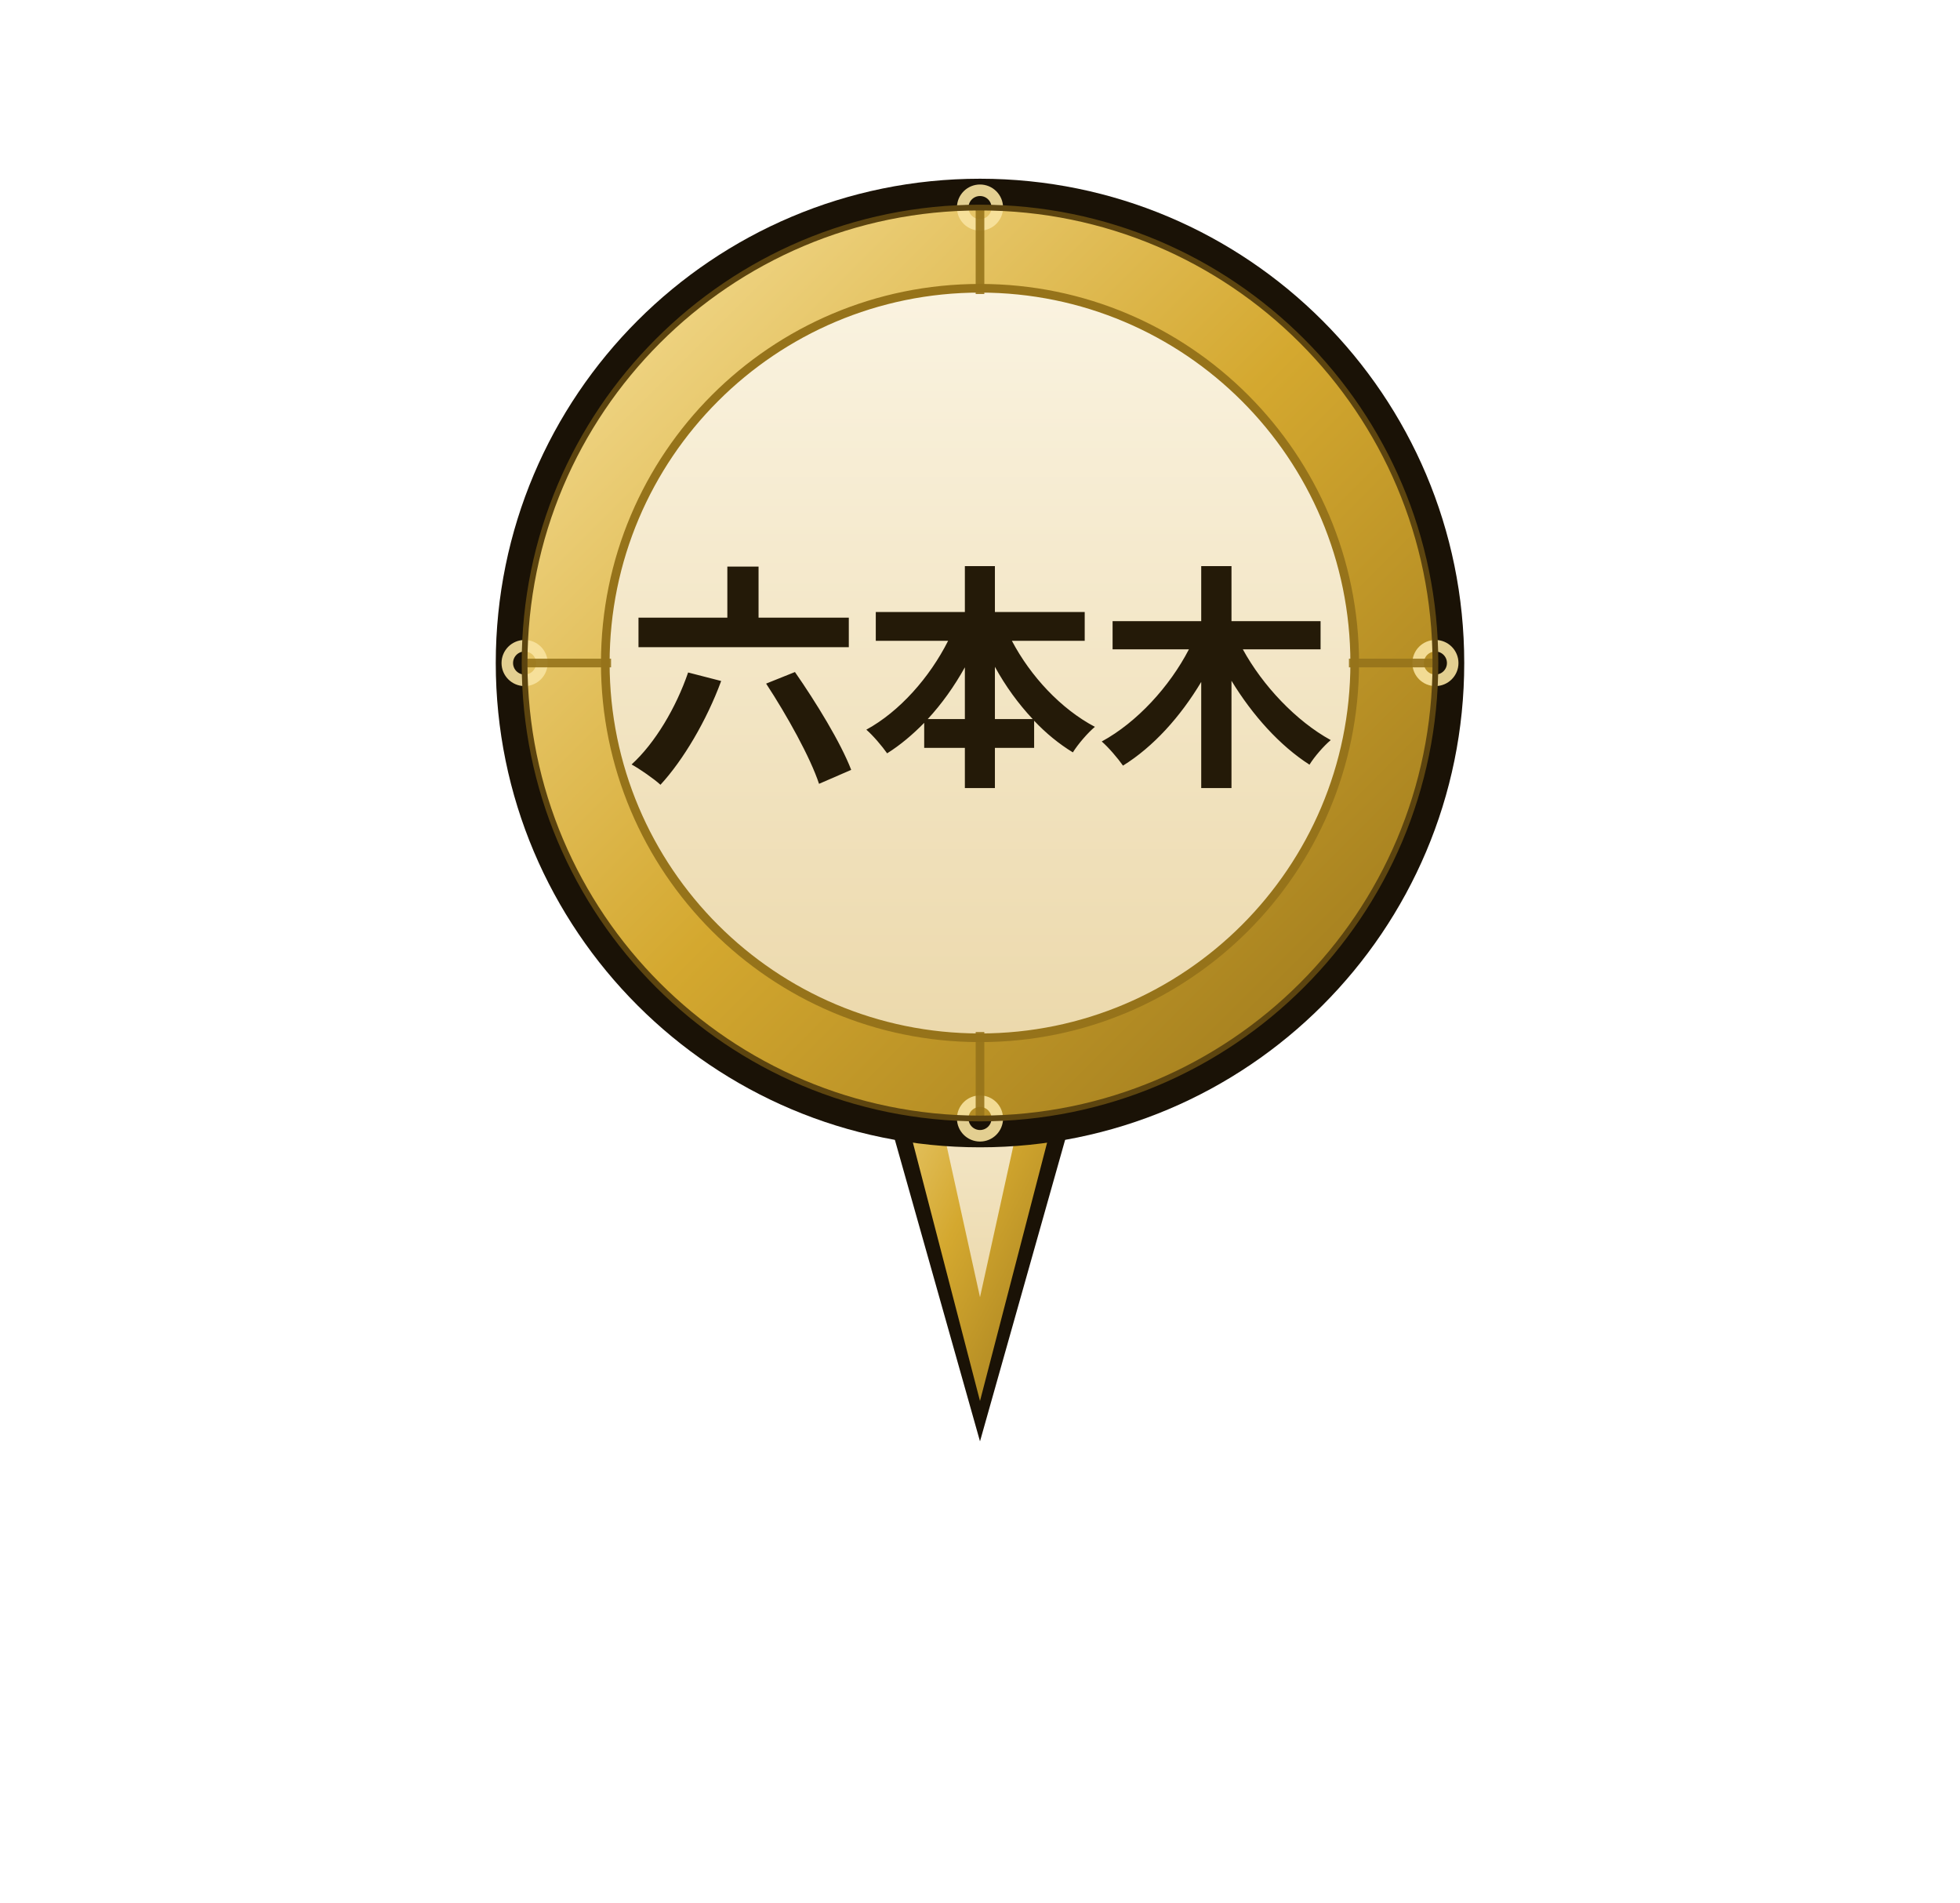
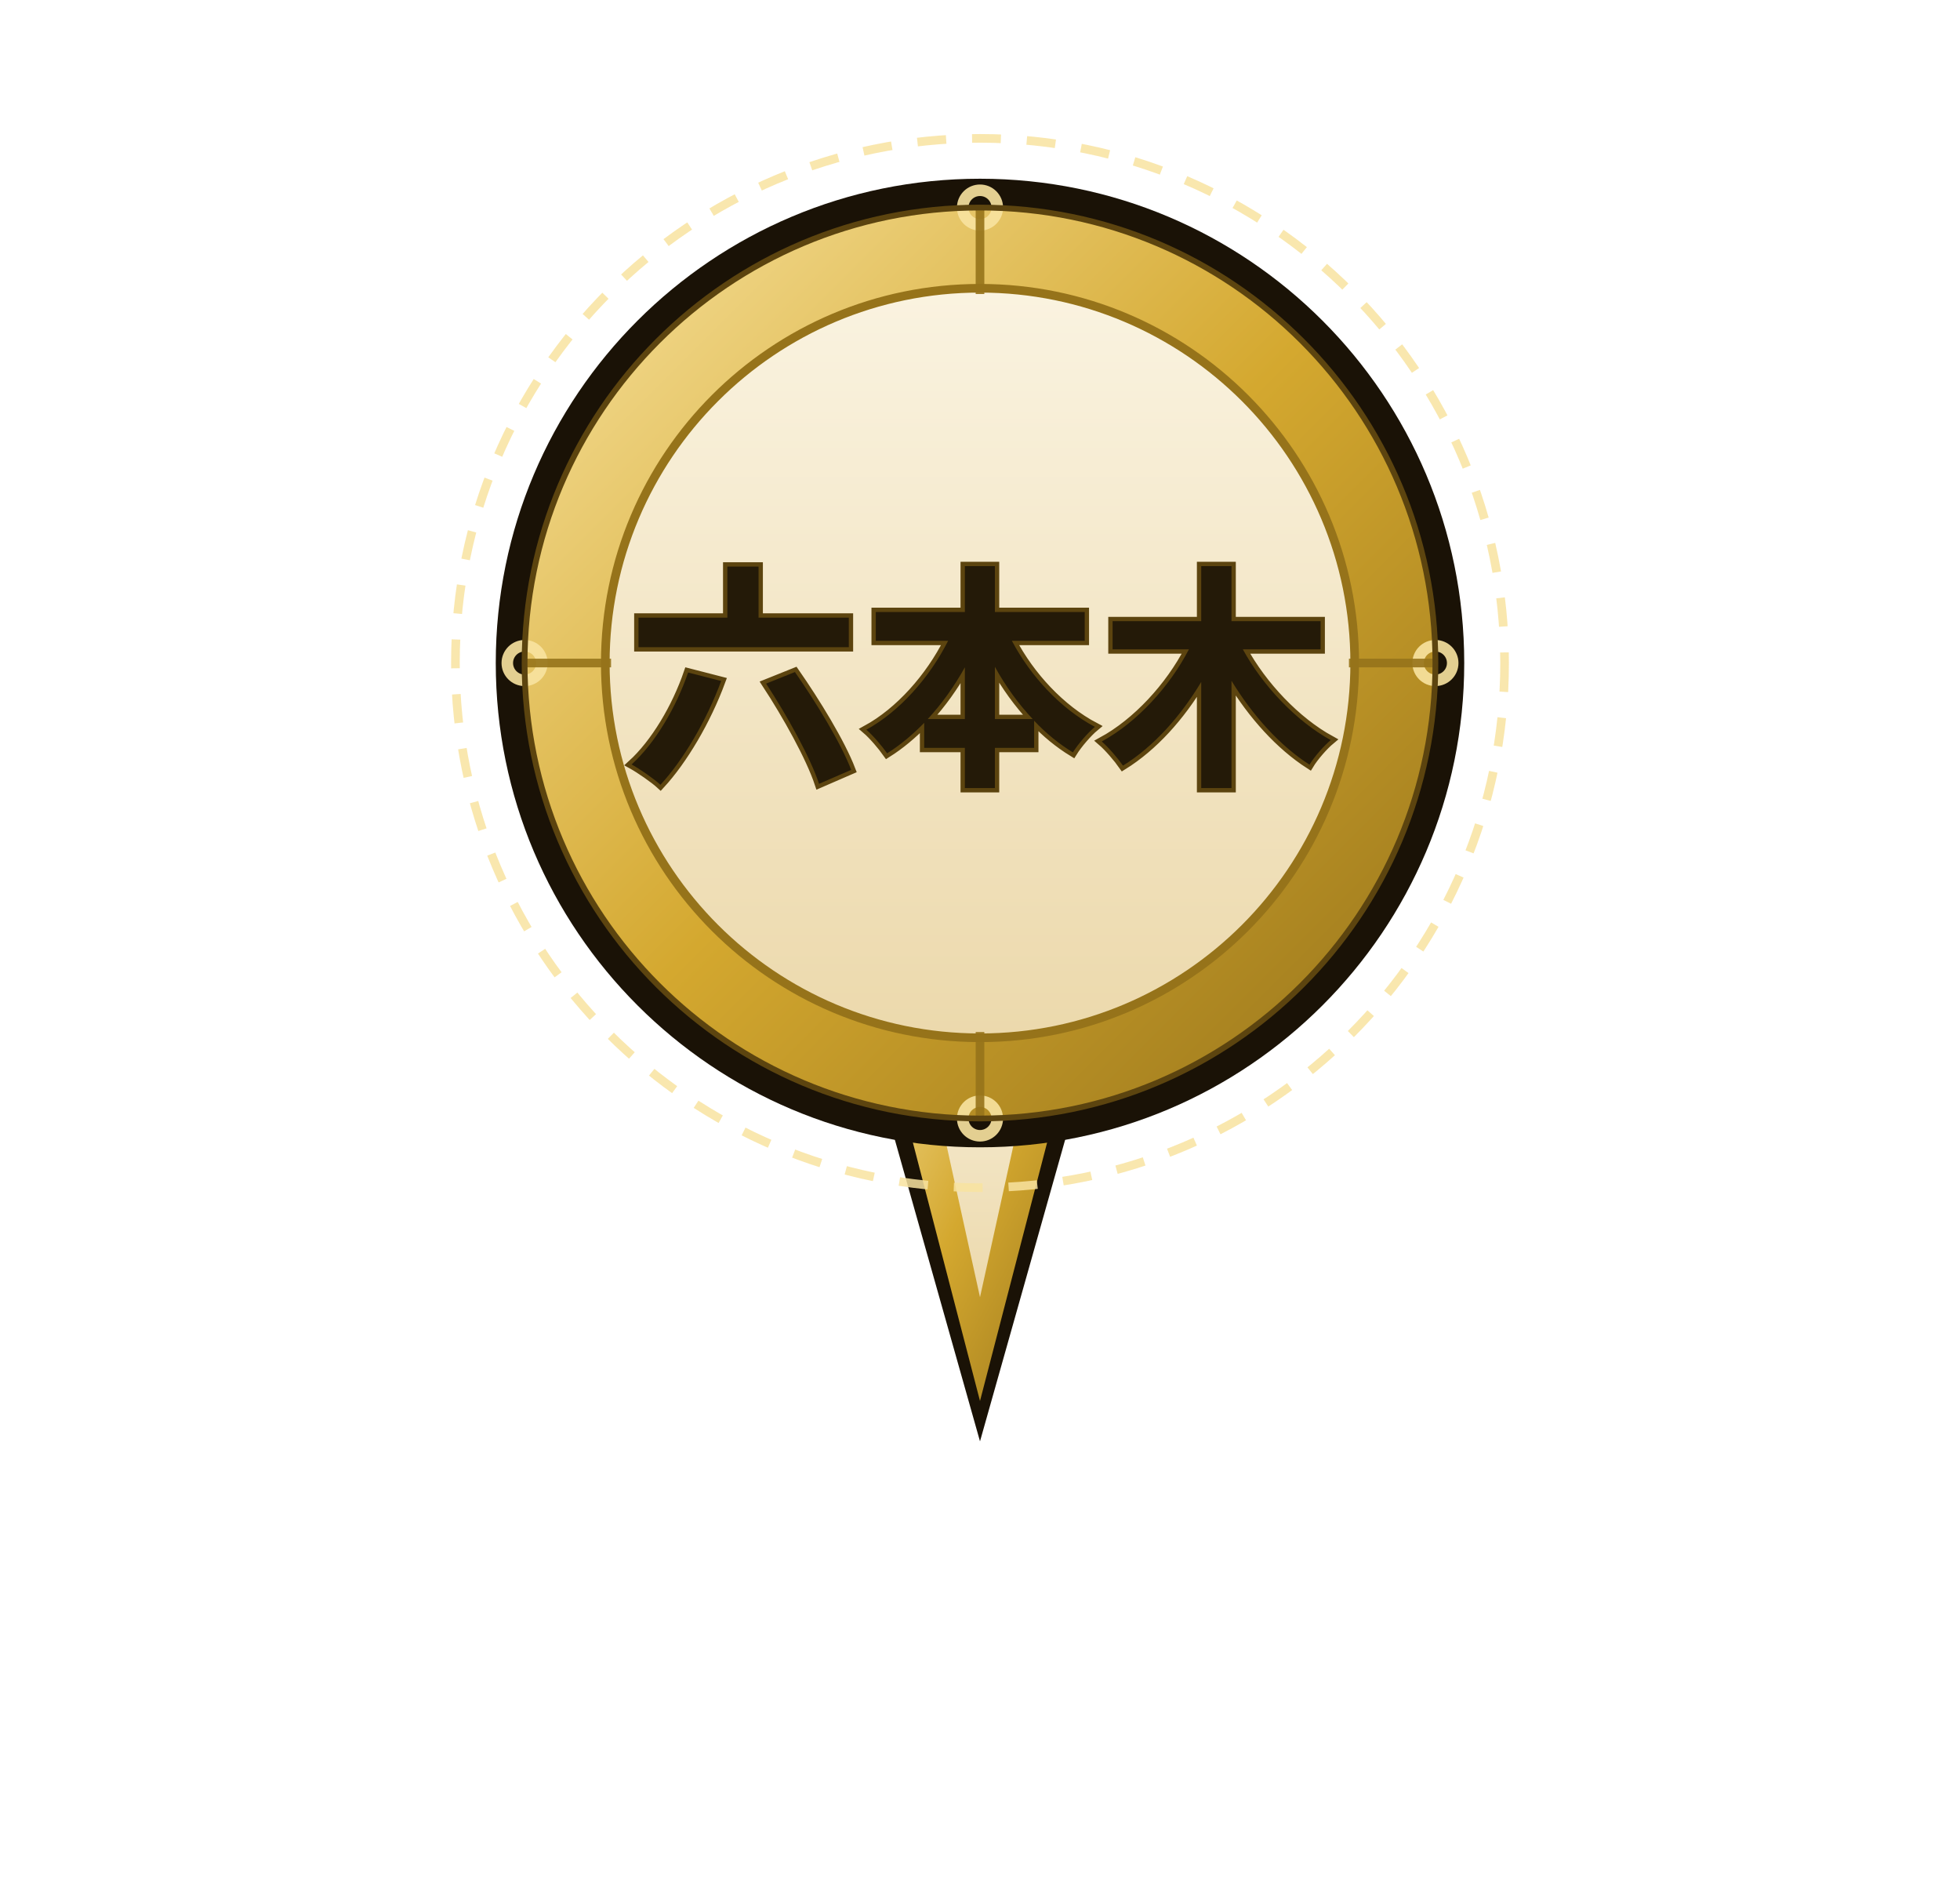
<svg xmlns="http://www.w3.org/2000/svg" width="100%" viewBox="0 0 680 660" role="img">
  <defs>
    <linearGradient id="goldGradB" x1="0%" y1="0%" x2="100%" y2="100%">
      <stop offset="0%" stop-color="#f8e3a0" />
      <stop offset="50%" stop-color="#d4a82f" />
      <stop offset="100%" stop-color="#96731a" />
    </linearGradient>
    <linearGradient id="beigeGradB" x1="0%" y1="0%" x2="0%" y2="100%">
      <stop offset="0%" stop-color="#faf3e0" />
      <stop offset="100%" stop-color="#ecd9ac" />
    </linearGradient>
  </defs>
  <polygon points="292,330 388,330 340,500" fill="#1a1206" />
  <polygon points="300,332 380,332 340,486" fill="url(#goldGradB)" />
  <polygon points="314,332 366,332 340,450" fill="url(#beigeGradB)" />
+   <circle cx="340" cy="230" r="182" fill="none" stroke="#f8e3a0" stroke-width="3" stroke-dasharray="10 9" opacity="0.85" />
  <circle cx="340" cy="230" r="168" fill="#1a1206" />
  <circle cx="340" cy="230" r="158" fill="url(#goldGradB)" />
  <circle cx="340" cy="230" r="130" fill="url(#beigeGradB)" />
  <circle cx="340" cy="230" r="130" fill="none" stroke="#96731a" stroke-width="3" />
  <g fill="none" stroke="#f8e3a0" stroke-width="4" opacity="0.9">
    <circle cx="340" cy="72" r="6" />
    <circle cx="340" cy="388" r="6" />
    <circle cx="182" cy="230" r="6" />
    <circle cx="498" cy="230" r="6" />
  </g>
  <g stroke="#96731a" stroke-width="3" opacity="0.9">
    <line x1="340" y1="72" x2="340" y2="102" />
    <line x1="340" y1="358" x2="340" y2="388" />
    <line x1="182" y1="230" x2="212" y2="230" />
    <line x1="468" y1="230" x2="498" y2="230" />
  </g>
-   <text x="340" y="266" text-anchor="middle" font-size="82" fill="#241a08" font-family="'Noto Sans JP','Hiragino Sans',sans-serif" font-weight="700">六本木</text>
+   <text x="340" y="266" text-anchor="middle" font-size="82" fill="#241a08" stroke="#5c440f" stroke-width="3" paint-order="stroke fill" font-family="'Noto Sans JP','Hiragino Sans',sans-serif" font-weight="700">六本木</text>
  <circle cx="340" cy="230" r="158" fill="none" stroke="#5c440f" stroke-width="2" />
</svg>
